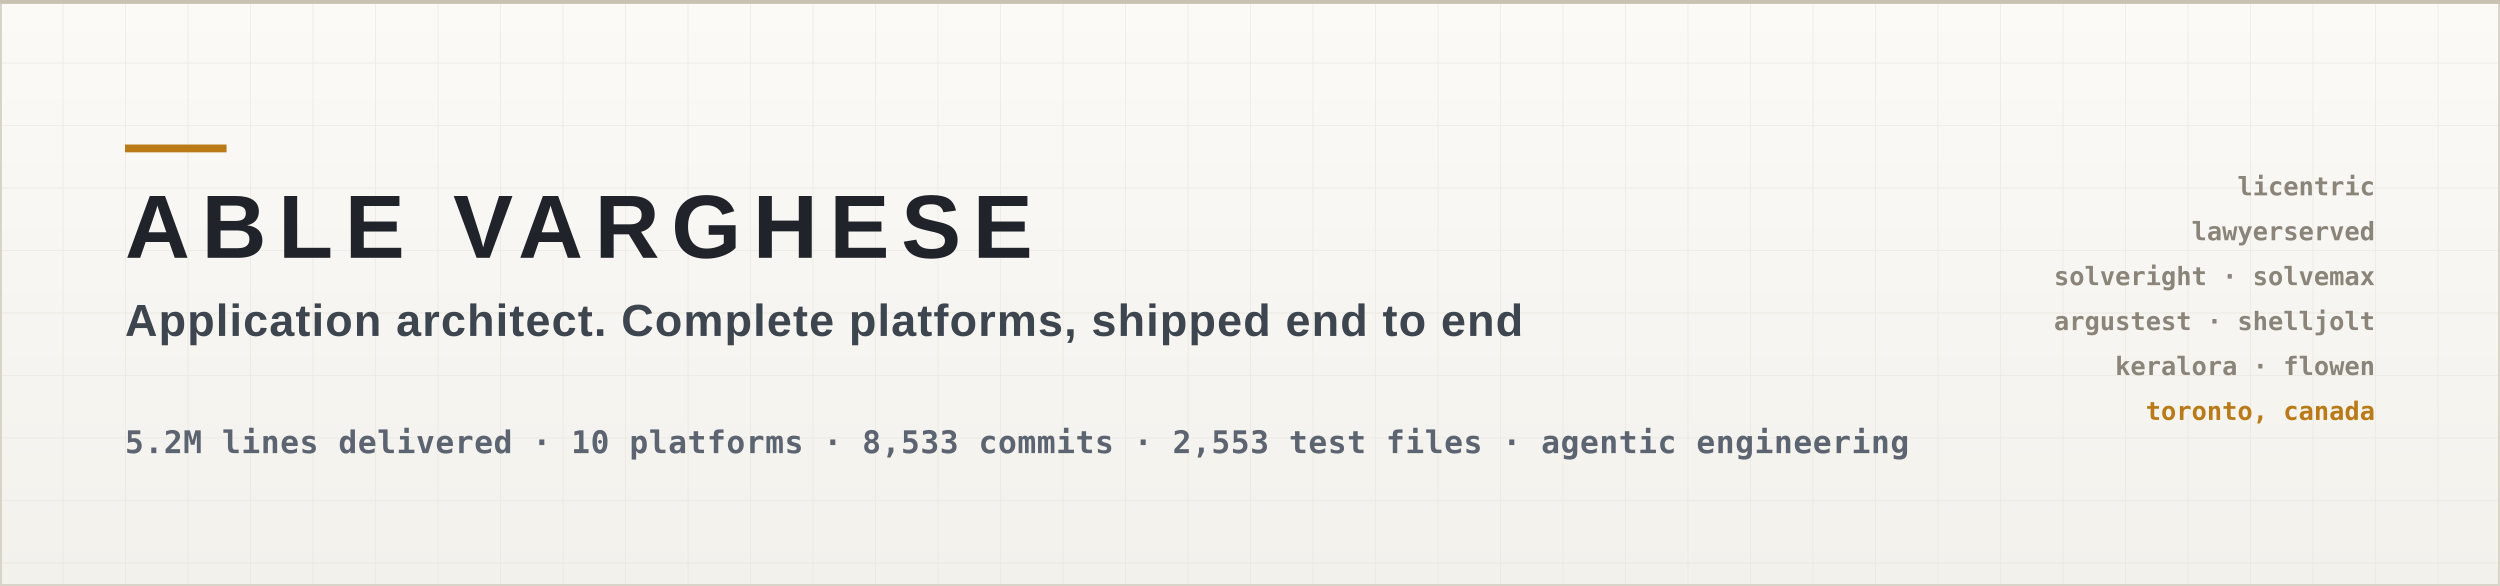
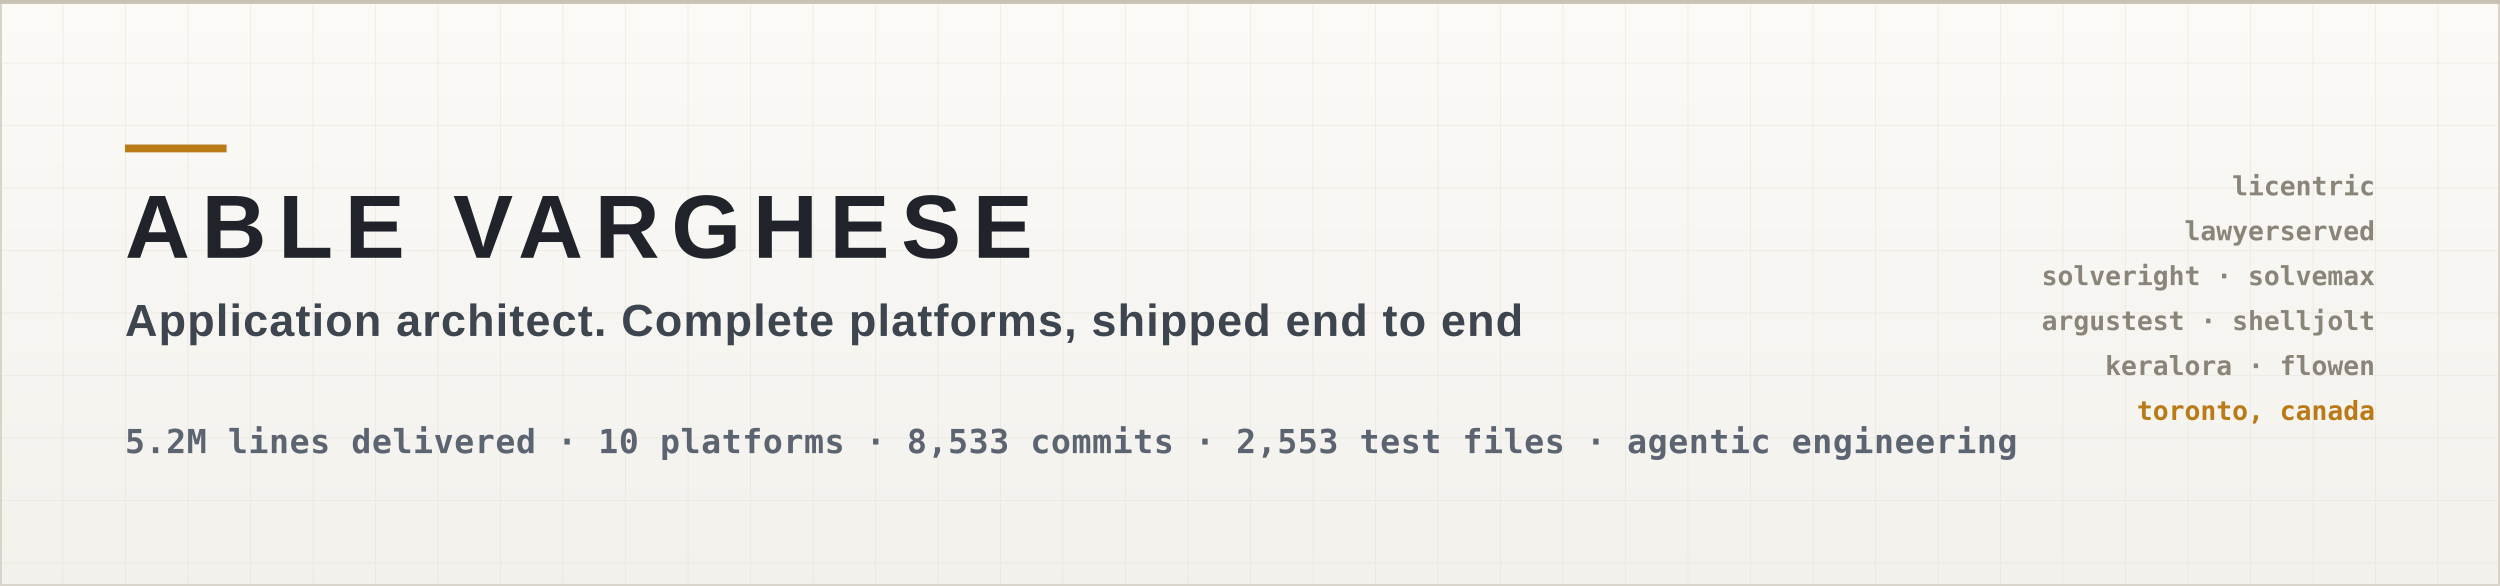
<svg xmlns="http://www.w3.org/2000/svg" width="1280" height="300" viewBox="0 0 1280 300" role="img" aria-label="Able Varghese, Application Architect. Complete platforms, shipped end to end. 5.2M lines delivered, 10 platforms, 8,533 commits, 2,553 test files, agentic engineering.">
  <defs>
    <linearGradient id="bg" x1="0" y1="0" x2="0" y2="1">
      <stop offset="0" stop-color="#fbfaf7" />
      <stop offset="1" stop-color="#f3f1ec" />
    </linearGradient>
    <pattern id="grid" width="32" height="32" patternUnits="userSpaceOnUse">
      <path d="M32 0H0V32" fill="none" stroke="#e6e2d9" stroke-width="1" />
    </pattern>
  </defs>
  <rect width="1280" height="300" fill="url(#bg)" />
  <rect width="1280" height="300" fill="url(#grid)" opacity="0.55" />
  <rect x="0.5" y="0.5" width="1279" height="299" fill="none" stroke="#d8d3c8" stroke-width="1" />
  <rect x="0" y="0" width="1280" height="2" fill="#c9c2b2" />
  <rect x="64" y="74" width="52" height="4" fill="#b97a17" />
  <text x="64" y="132" font-family="Avenir Next, Helvetica Neue, Arial, sans-serif" font-size="46" font-weight="700" letter-spacing="6" fill="#20242a">ABLE VARGHESE</text>
  <text x="64" y="172" font-family="Avenir Next, Helvetica Neue, Arial, sans-serif" font-size="23" font-weight="600" letter-spacing="0.6" fill="#3d454e">Application architect. Complete platforms, shipped end to end</text>
-   <text x="64" y="232" font-family="SF Mono, Menlo, Consolas, monospace" font-size="16" font-weight="700" letter-spacing="0.3" fill="#5b6470">5.2M lines delivered · 10 platforms · 8,533 commits · 2,553 test files · agentic engineering</text>
-   <g font-family="SF Mono, Menlo, Consolas, monospace" font-size="13" font-weight="600" fill="#8a8479" text-anchor="end">
+   <text x="64" y="232" font-family="SF Mono, Menlo, Consolas, monospace" font-size="17" font-weight="700" letter-spacing="0.3" fill="#5b6470">5.2M lines delivered · 10 platforms · 8,533 commits · 2,553 test files · agentic engineering</text>
+   <g font-family="SF Mono, Menlo, Consolas, monospace" font-size="13.5" font-weight="600" fill="#8a8479" text-anchor="end">
    <text x="1216" y="100">licentric</text>
    <text x="1216" y="123">lawyerserved</text>
    <text x="1216" y="146">solveright · solvemax</text>
    <text x="1216" y="169">argustest · shelljolt</text>
    <text x="1216" y="192">keralora · flowen</text>
    <text x="1216" y="215" fill="#b97a17">toronto, canada</text>
  </g>
</svg>
